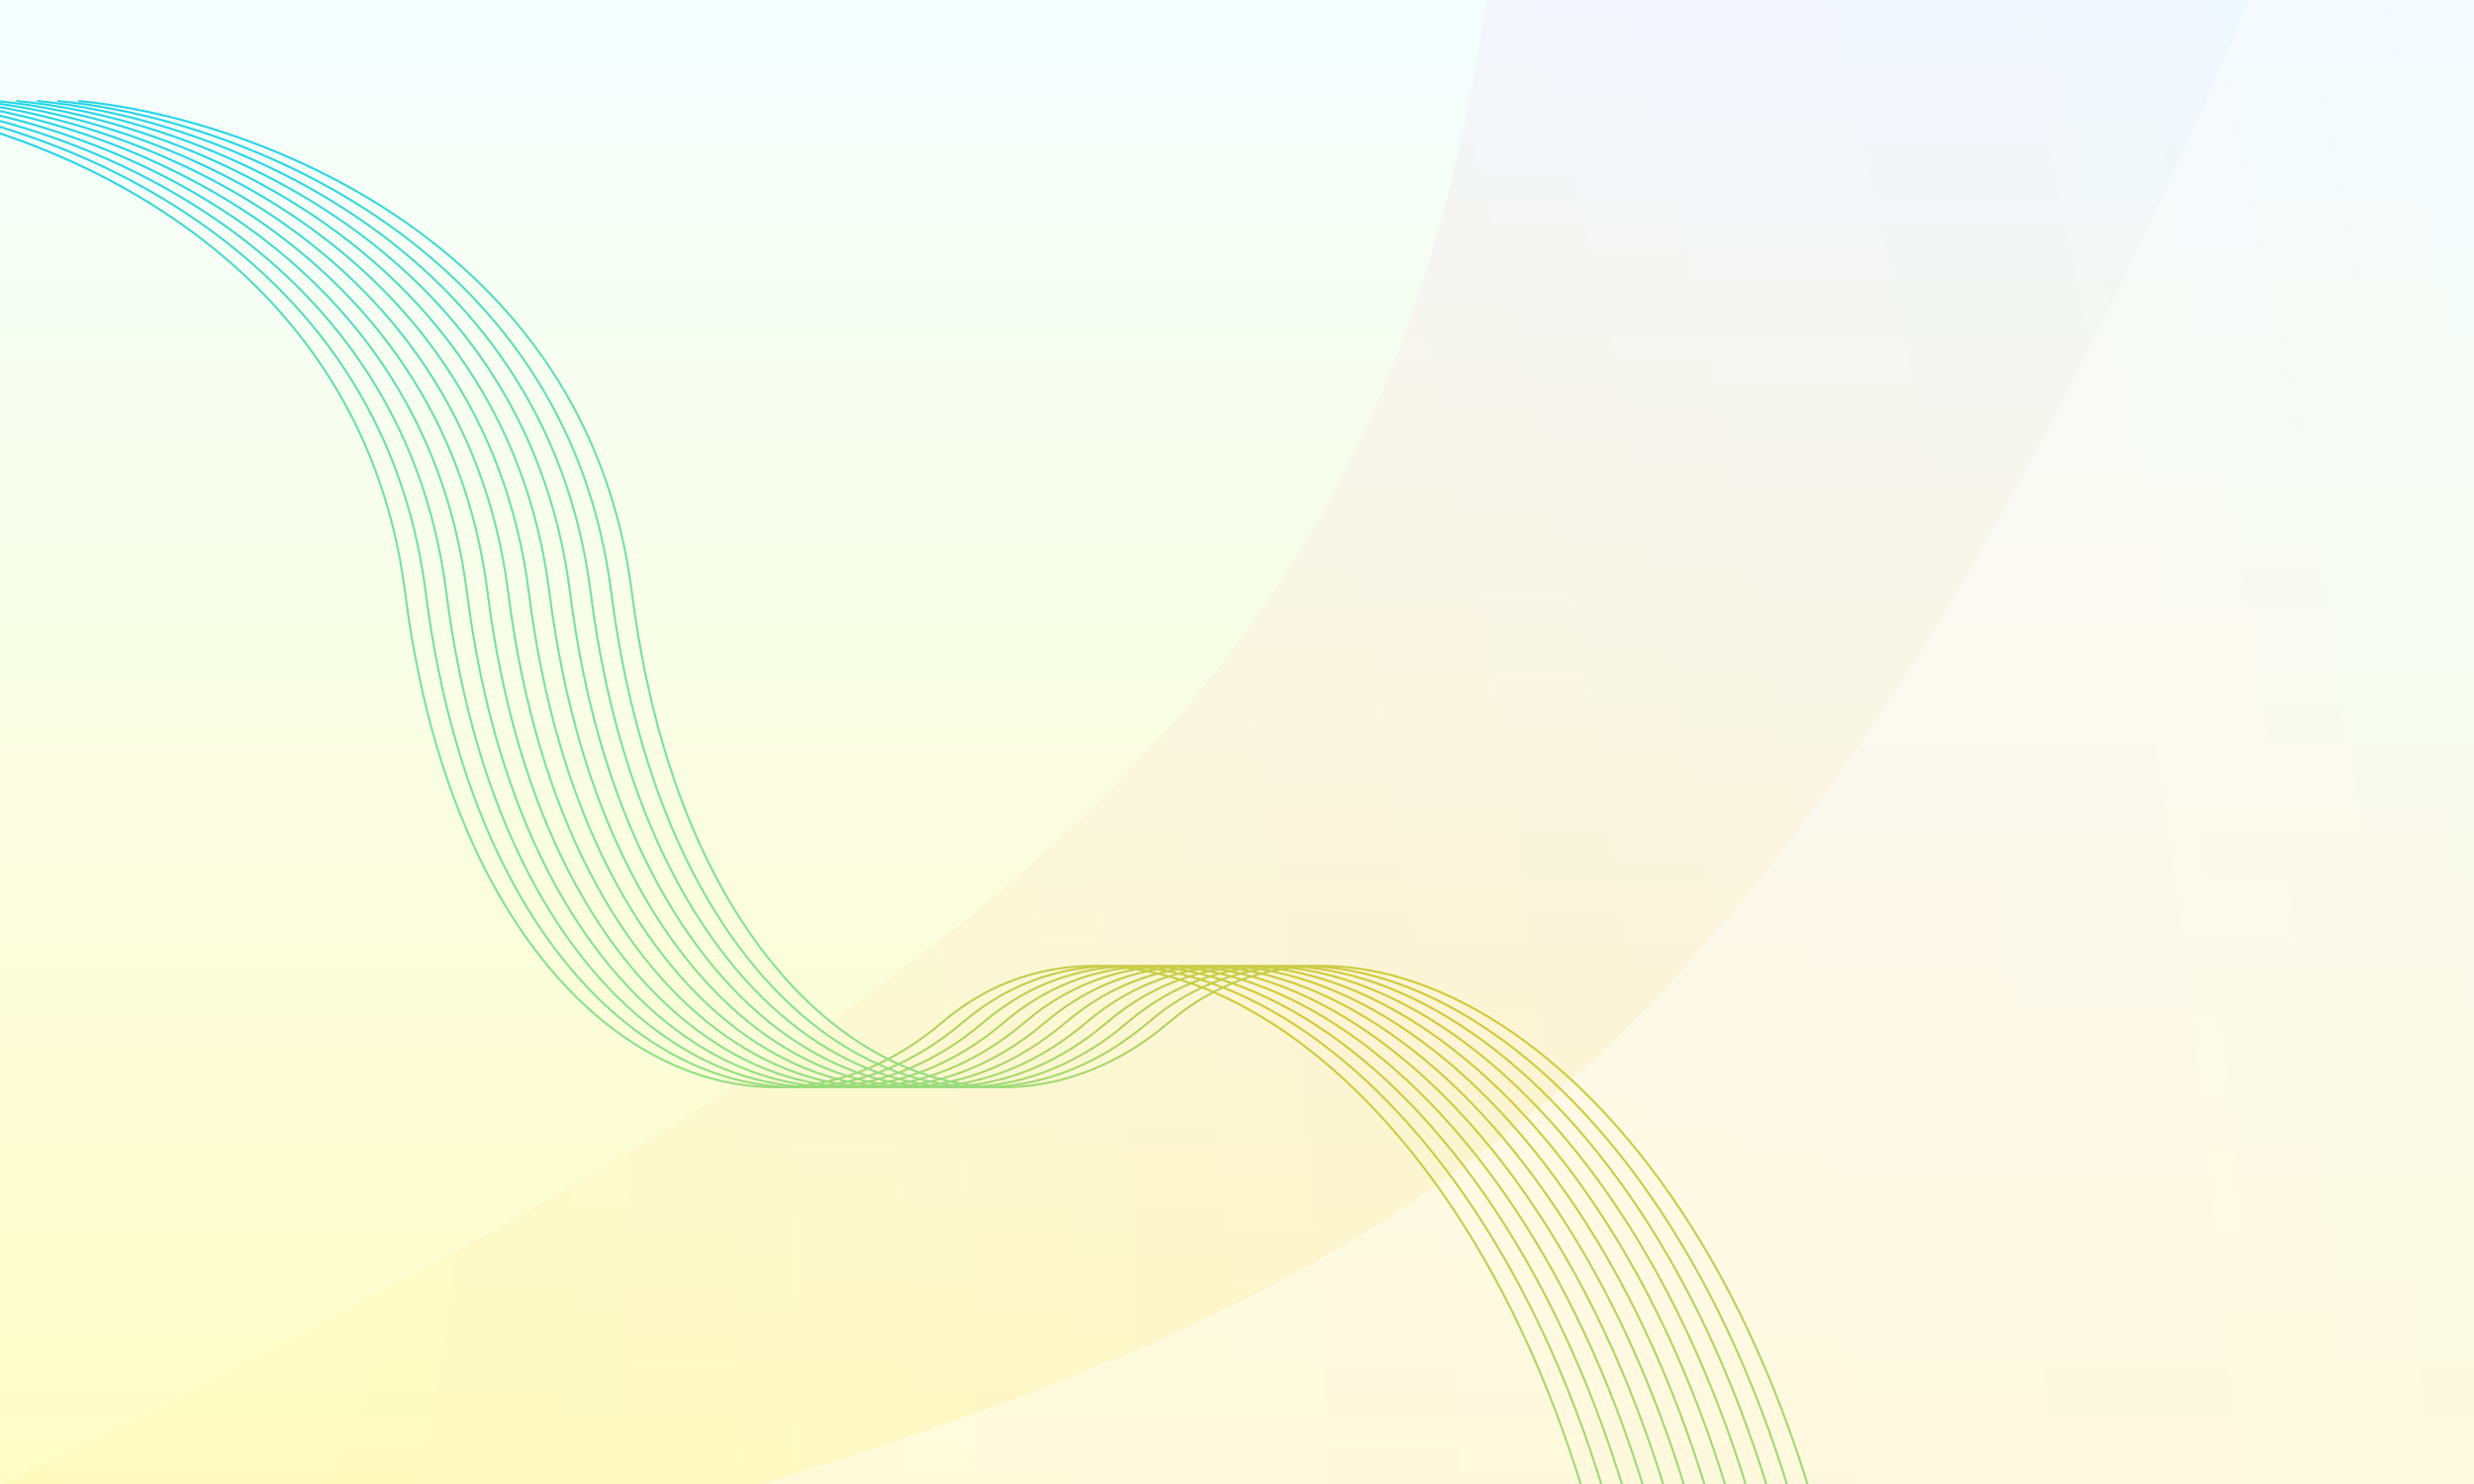
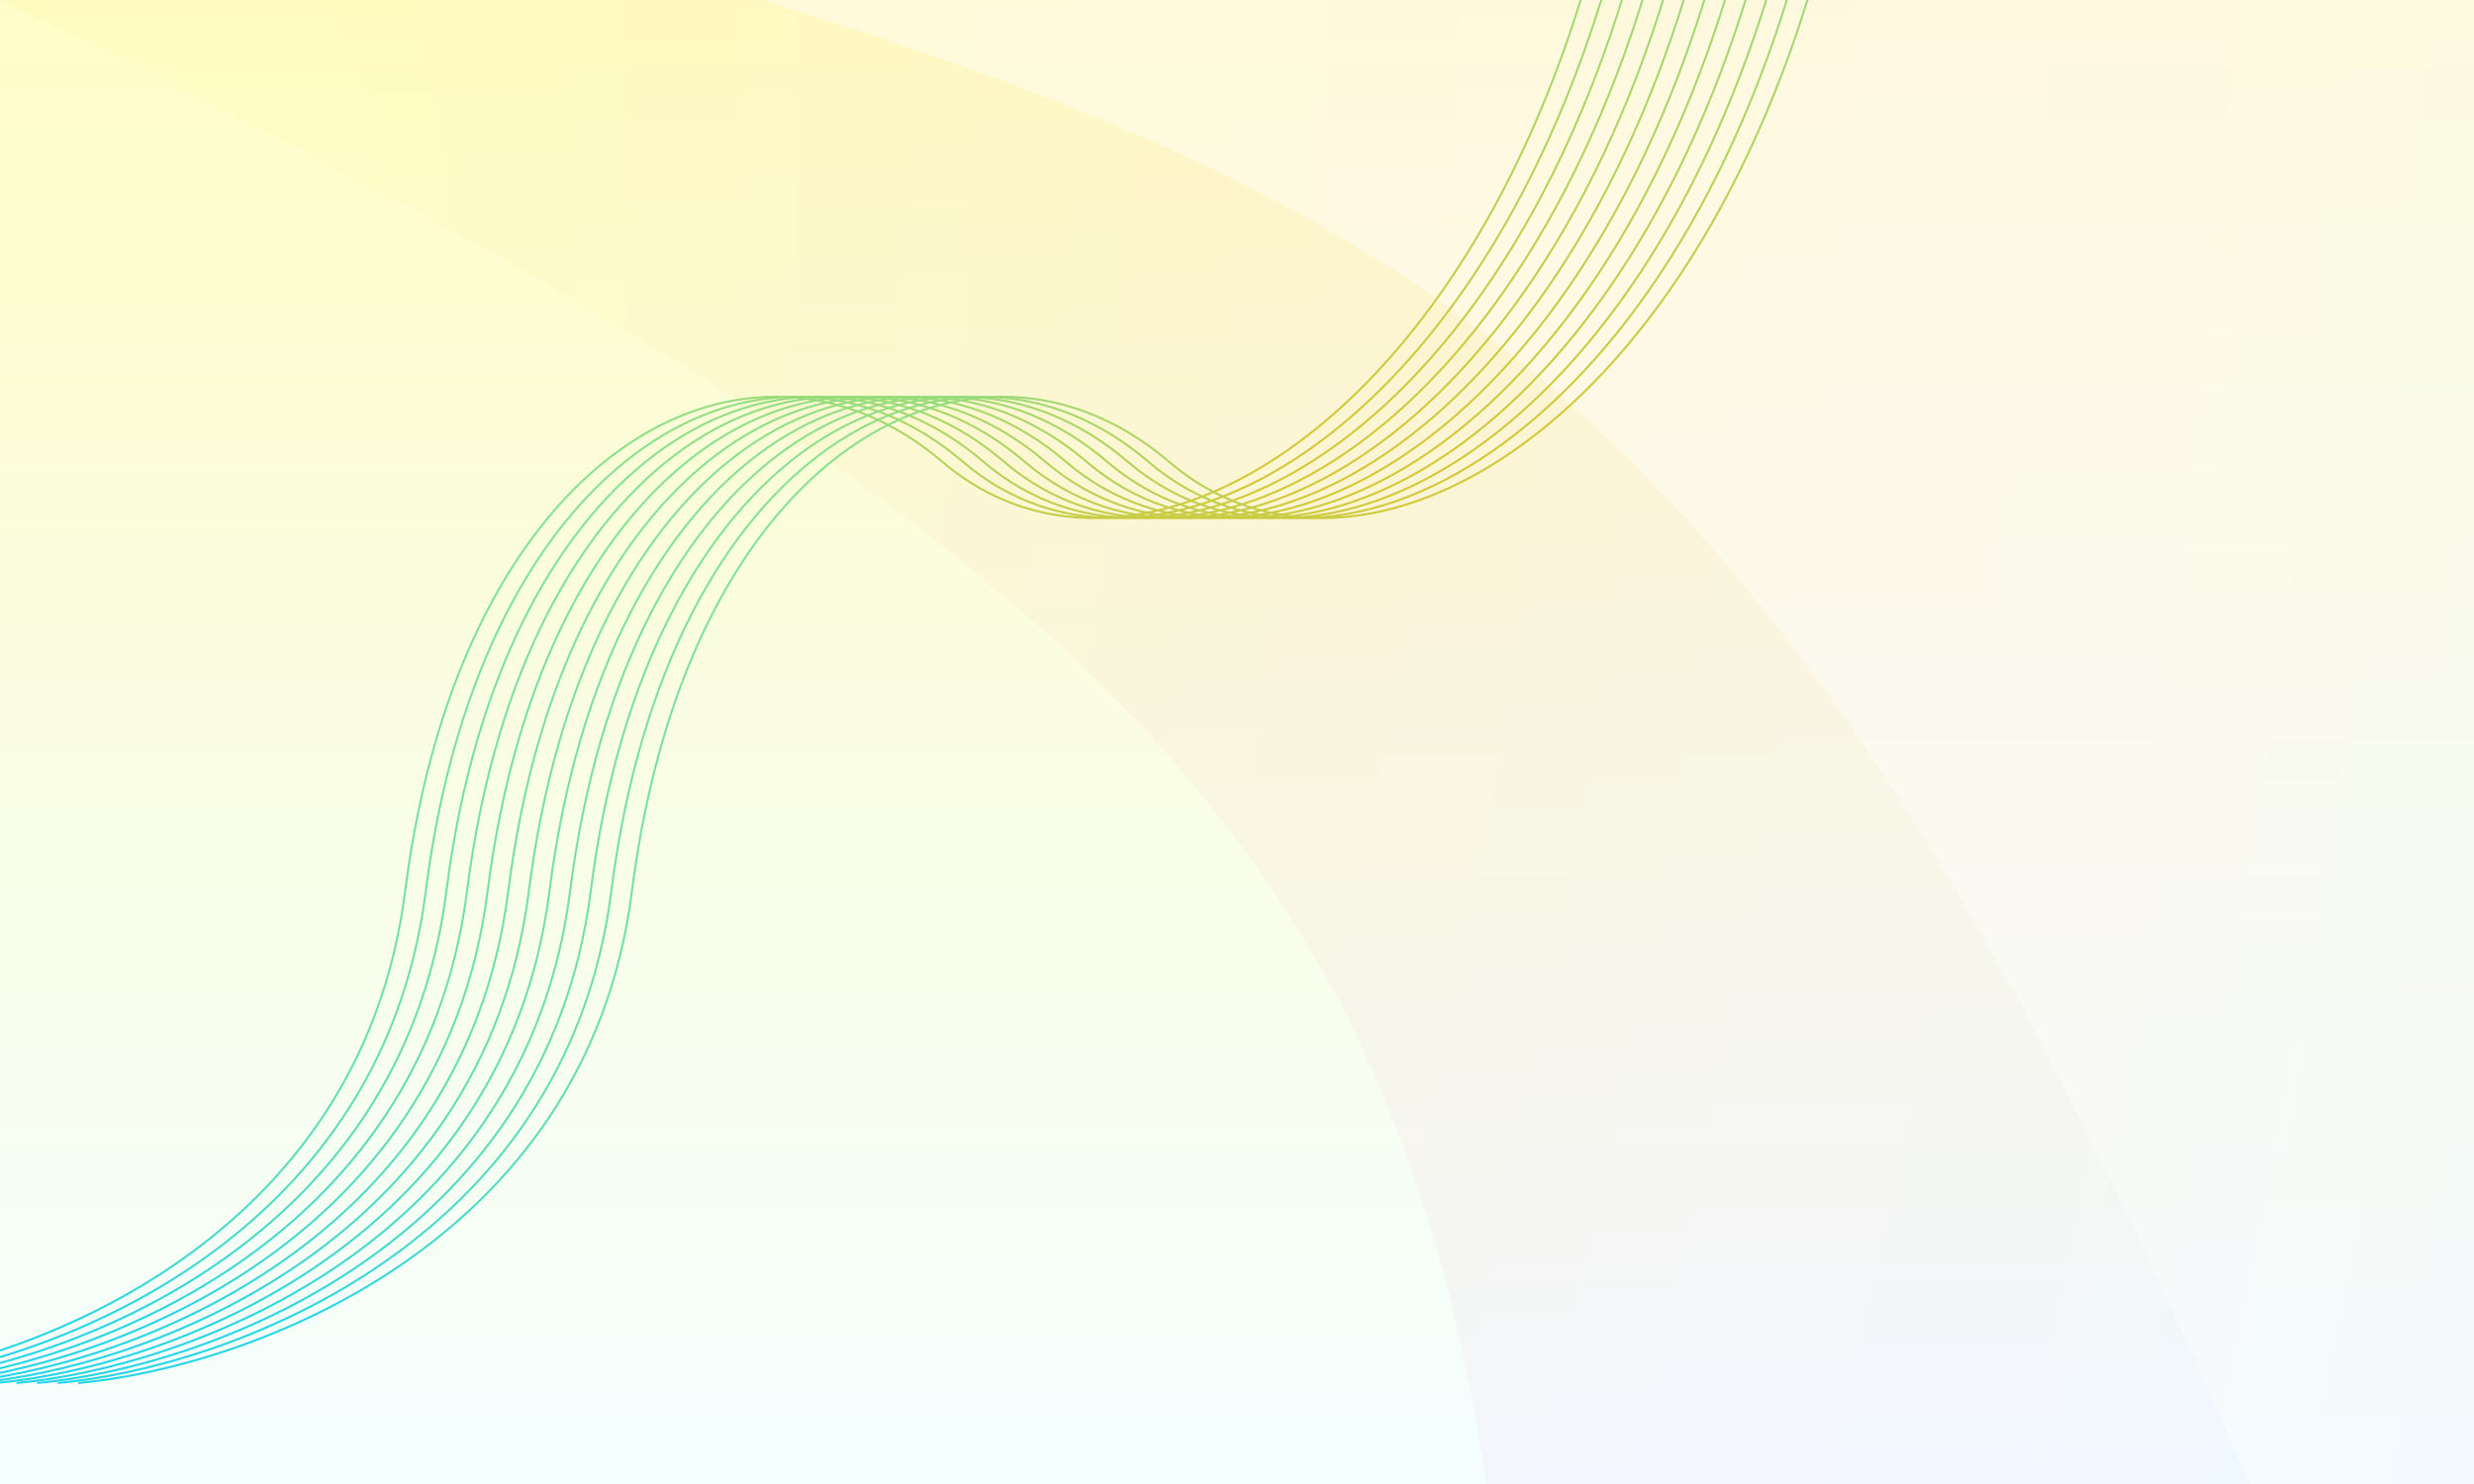
<svg xmlns="http://www.w3.org/2000/svg" width="1200" height="720" viewBox="0 0 1200 720" fill="none">
  <mask id="mask0_1166_798" style="mask-type:alpha" maskUnits="userSpaceOnUse" x="0" y="0" width="1200" height="720">
-     <rect width="1200" height="720" fill="#D9D9D9" />
+     <rect width="1200" height="720" transform="matrix(1 -8.74228e-08 -8.74228e-08 -1 0 720)" fill="#D9D9D9" />
  </mask>
  <g mask="url(#mask0_1166_798)">
-     <rect width="1200" height="720" fill="url(#paint0_linear_1166_798)" />
-     <path opacity="0.04" d="M721 0H1200V720H0C510.997 474.774 673.988 317.958 721 0Z" fill="url(#paint1_radial_1166_798)" />
-     <path opacity="0.4" d="M1091 0H1200V720H370C696.139 617.839 868.98 520.358 1091 0Z" fill="white" />
-     <path d="M-72 49C8.333 56.333 174.5 114.3 196.5 287.5C224 504 364 575.5 457 496C550 416.5 717 512 777.5 759" stroke="url(#paint2_radial_1166_798)" />
-     <path d="M-62 49C18.333 56.333 184.5 114.3 206.5 287.5C234 504 374 575.5 467 496C560 416.5 727 512 787.5 759" stroke="url(#paint3_radial_1166_798)" />
-     <path d="M-52 49C28.333 56.333 194.5 114.3 216.5 287.5C244 504 384 575.5 477 496C570 416.5 737 512 797.5 759" stroke="url(#paint4_radial_1166_798)" />
-     <path d="M-42 49C38.333 56.333 204.5 114.3 226.5 287.5C254 504 394 575.5 487 496C580 416.5 747 512 807.5 759" stroke="url(#paint5_radial_1166_798)" />
-     <path d="M-32 49C48.333 56.333 214.5 114.3 236.5 287.5C264 504 404 575.5 497 496C590 416.5 757 512 817.5 759" stroke="url(#paint6_radial_1166_798)" />
-     <path d="M-22 49C58.333 56.333 224.5 114.3 246.5 287.5C274 504 414 575.5 507 496C600 416.5 767 512 827.5 759" stroke="url(#paint7_radial_1166_798)" />
-     <path d="M-12 49C68.333 56.333 234.5 114.3 256.5 287.5C284 504 424 575.5 517 496C610 416.5 777 512 837.5 759" stroke="url(#paint8_radial_1166_798)" />
-     <path d="M-2 49C78.333 56.333 244.5 114.3 266.5 287.5C294 504 434 575.5 527 496C620 416.5 787 512 847.5 759" stroke="url(#paint9_radial_1166_798)" />
-     <path d="M8 49C88.333 56.333 254.5 114.3 276.5 287.5C304 504 444 575.5 537 496C630 416.5 797 512 857.5 759" stroke="url(#paint10_radial_1166_798)" />
-     <path d="M18 49C98.333 56.333 264.5 114.3 286.5 287.5C314 504 454 575.5 547 496C640 416.5 807 512 867.5 759" stroke="url(#paint11_radial_1166_798)" />
-     <path d="M28 49C108.333 56.333 274.5 114.3 296.5 287.5C324 504 464 575.5 557 496C650 416.5 817 512 877.5 759" stroke="url(#paint12_radial_1166_798)" />
-     <path d="M38 49C118.333 56.333 284.5 114.3 306.5 287.5C334 504 474 575.5 567 496C660 416.5 827 512 887.5 759" stroke="url(#paint13_radial_1166_798)" />
+     <rect width="1200" height="720" transform="matrix(1 -8.74228e-08 -8.74228e-08 -1 0 720)" fill="url(#paint0_linear_1166_798)" />
+     <path opacity="0.04" d="M721 720L1200 720L1200 -0L-6.29444e-05 0C510.997 245.226 673.988 402.042 721 720Z" fill="url(#paint1_radial_1166_798)" />
+     <path opacity="0.4" d="M1091 720L1200 720L1200 -7.25609e-05L370 0C696.139 102.161 868.98 199.642 1091 720Z" fill="white" />
+     <path d="M-72 671C8.333 663.667 174.5 605.7 196.5 432.5C224 216 364 144.5 457 224C550 303.5 717 208 777.5 -39" stroke="url(#paint2_radial_1166_798)" />
+     <path d="M-62 671C18.333 663.667 184.5 605.7 206.5 432.5C234 216 374 144.5 467 224C560 303.5 727 208 787.5 -39" stroke="url(#paint3_radial_1166_798)" />
+     <path d="M-52 671C28.333 663.667 194.5 605.7 216.5 432.5C244 216 384 144.5 477 224C570 303.5 737 208 797.5 -39" stroke="url(#paint4_radial_1166_798)" />
+     <path d="M-42 671C38.333 663.667 204.5 605.7 226.5 432.5C254 216 394 144.5 487 224C580 303.5 747 208 807.5 -39" stroke="url(#paint5_radial_1166_798)" />
+     <path d="M-32 671C48.333 663.667 214.5 605.7 236.5 432.5C264 216 404 144.5 497 224C590 303.5 757 208 817.5 -39" stroke="url(#paint6_radial_1166_798)" />
+     <path d="M-22 671C58.333 663.667 224.5 605.7 246.5 432.5C274 216 414 144.5 507 224C600 303.5 767 208 827.5 -39" stroke="url(#paint7_radial_1166_798)" />
+     <path d="M-12 671C68.333 663.667 234.5 605.7 256.5 432.5C284 216 424 144.5 517 224C610 303.5 777 208 837.5 -39" stroke="url(#paint8_radial_1166_798)" />
+     <path d="M-2 671C78.333 663.667 244.5 605.7 266.5 432.5C294 216 434 144.5 527 224C620 303.5 787 208 847.5 -39" stroke="url(#paint9_radial_1166_798)" />
+     <path d="M8 671C88.333 663.667 254.5 605.7 276.5 432.5C304 216 444 144.5 537 224C630 303.5 797 208 857.5 -39" stroke="url(#paint10_radial_1166_798)" />
+     <path d="M18 671C98.333 663.667 264.5 605.7 286.5 432.5C314 216 454 144.5 547 224C640 303.5 807 208 867.5 -39" stroke="url(#paint11_radial_1166_798)" />
+     <path d="M28 671C108.333 663.667 274.5 605.7 296.5 432.5C324 216 464 144.5 557 224C650 303.5 817 208 877.5 -39" stroke="url(#paint12_radial_1166_798)" />
+     <path d="M38 671C118.333 663.667 284.5 605.7 306.5 432.5C334 216 474 144.5 567 224C660 303.5 827 208 887.5 -39" stroke="url(#paint13_radial_1166_798)" />
  </g>
  <defs>
    <linearGradient id="paint0_linear_1166_798" x1="600" y1="0" x2="600" y2="720" gradientUnits="userSpaceOnUse">
      <stop stop-color="#F4FEFF" />
      <stop offset="1" stop-color="#FFFDC7" />
    </linearGradient>
-     <radialGradient id="paint1_radial_1166_798" cx="0" cy="0" r="1" gradientUnits="userSpaceOnUse" gradientTransform="translate(65.6321 491.549) rotate(-9.51539) scale(1198.55 2507.96)">
+     <radialGradient id="paint1_radial_1166_798" cx="0" cy="0" r="1" gradientUnits="userSpaceOnUse" gradientTransform="translate(65.632 228.451) rotate(9.51538) scale(1198.55 2507.96)">
      <stop stop-color="#FBF432" />
      <stop offset="0.138" stop-color="#FFBA00" />
      <stop offset="0.452" stop-color="#F7437B" />
      <stop offset="0.519" stop-color="#F6328D" />
      <stop offset="0.559" stop-color="#F332A2" />
      <stop offset="0.687" stop-color="#E732FB" />
      <stop offset="0.825" stop-color="#C93FFC" />
      <stop offset="1" stop-color="#437BFF" />
    </radialGradient>
-     <radialGradient id="paint2_radial_1166_798" cx="0" cy="0" r="1" gradientUnits="userSpaceOnUse" gradientTransform="translate(755.658 180.924) rotate(105.002) scale(906.428 715.465)">
+     <radialGradient id="paint2_radial_1166_798" cx="0" cy="0" r="1" gradientUnits="userSpaceOnUse" gradientTransform="translate(755.658 539.076) rotate(-105.002) scale(906.428 715.465)">
      <stop stop-color="#FBF432" />
      <stop offset="0.206" stop-color="#FFBA00" />
      <stop offset="0.719" stop-color="#82E397" />
      <stop offset="1" stop-color="#25D5E8" />
    </radialGradient>
-     <radialGradient id="paint3_radial_1166_798" cx="0" cy="0" r="1" gradientUnits="userSpaceOnUse" gradientTransform="translate(765.658 180.924) rotate(105.002) scale(906.428 715.465)">
+     <radialGradient id="paint3_radial_1166_798" cx="0" cy="0" r="1" gradientUnits="userSpaceOnUse" gradientTransform="translate(765.658 539.076) rotate(-105.002) scale(906.428 715.465)">
      <stop stop-color="#FBF432" />
      <stop offset="0.206" stop-color="#FFBA00" />
      <stop offset="0.719" stop-color="#82E397" />
      <stop offset="1" stop-color="#25D5E8" />
    </radialGradient>
-     <radialGradient id="paint4_radial_1166_798" cx="0" cy="0" r="1" gradientUnits="userSpaceOnUse" gradientTransform="translate(775.658 180.924) rotate(105.002) scale(906.428 715.465)">
+     <radialGradient id="paint4_radial_1166_798" cx="0" cy="0" r="1" gradientUnits="userSpaceOnUse" gradientTransform="translate(775.658 539.076) rotate(-105.002) scale(906.428 715.465)">
      <stop stop-color="#FBF432" />
      <stop offset="0.206" stop-color="#FFBA00" />
      <stop offset="0.719" stop-color="#82E397" />
      <stop offset="1" stop-color="#25D5E8" />
    </radialGradient>
-     <radialGradient id="paint5_radial_1166_798" cx="0" cy="0" r="1" gradientUnits="userSpaceOnUse" gradientTransform="translate(785.658 180.924) rotate(105.002) scale(906.428 715.465)">
+     <radialGradient id="paint5_radial_1166_798" cx="0" cy="0" r="1" gradientUnits="userSpaceOnUse" gradientTransform="translate(785.658 539.076) rotate(-105.002) scale(906.428 715.465)">
      <stop stop-color="#FBF432" />
      <stop offset="0.206" stop-color="#FFBA00" />
      <stop offset="0.719" stop-color="#82E397" />
      <stop offset="1" stop-color="#25D5E8" />
    </radialGradient>
-     <radialGradient id="paint6_radial_1166_798" cx="0" cy="0" r="1" gradientUnits="userSpaceOnUse" gradientTransform="translate(795.658 180.924) rotate(105.002) scale(906.428 715.465)">
+     <radialGradient id="paint6_radial_1166_798" cx="0" cy="0" r="1" gradientUnits="userSpaceOnUse" gradientTransform="translate(795.658 539.076) rotate(-105.002) scale(906.428 715.465)">
      <stop stop-color="#FBF432" />
      <stop offset="0.206" stop-color="#FFBA00" />
      <stop offset="0.719" stop-color="#82E397" />
      <stop offset="1" stop-color="#25D5E8" />
    </radialGradient>
-     <radialGradient id="paint7_radial_1166_798" cx="0" cy="0" r="1" gradientUnits="userSpaceOnUse" gradientTransform="translate(805.658 180.924) rotate(105.002) scale(906.428 715.465)">
+     <radialGradient id="paint7_radial_1166_798" cx="0" cy="0" r="1" gradientUnits="userSpaceOnUse" gradientTransform="translate(805.658 539.076) rotate(-105.002) scale(906.428 715.465)">
      <stop stop-color="#FBF432" />
      <stop offset="0.206" stop-color="#FFBA00" />
      <stop offset="0.719" stop-color="#82E397" />
      <stop offset="1" stop-color="#25D5E8" />
    </radialGradient>
-     <radialGradient id="paint8_radial_1166_798" cx="0" cy="0" r="1" gradientUnits="userSpaceOnUse" gradientTransform="translate(815.658 180.924) rotate(105.002) scale(906.428 715.465)">
+     <radialGradient id="paint8_radial_1166_798" cx="0" cy="0" r="1" gradientUnits="userSpaceOnUse" gradientTransform="translate(815.658 539.076) rotate(-105.002) scale(906.428 715.465)">
      <stop stop-color="#FBF432" />
      <stop offset="0.206" stop-color="#FFBA00" />
      <stop offset="0.719" stop-color="#82E397" />
      <stop offset="1" stop-color="#25D5E8" />
    </radialGradient>
-     <radialGradient id="paint9_radial_1166_798" cx="0" cy="0" r="1" gradientUnits="userSpaceOnUse" gradientTransform="translate(825.658 180.924) rotate(105.002) scale(906.428 715.465)">
+     <radialGradient id="paint9_radial_1166_798" cx="0" cy="0" r="1" gradientUnits="userSpaceOnUse" gradientTransform="translate(825.658 539.076) rotate(-105.002) scale(906.428 715.465)">
      <stop stop-color="#FBF432" />
      <stop offset="0.206" stop-color="#FFBA00" />
      <stop offset="0.719" stop-color="#82E397" />
      <stop offset="1" stop-color="#25D5E8" />
    </radialGradient>
-     <radialGradient id="paint10_radial_1166_798" cx="0" cy="0" r="1" gradientUnits="userSpaceOnUse" gradientTransform="translate(835.658 180.924) rotate(105.002) scale(906.428 715.465)">
+     <radialGradient id="paint10_radial_1166_798" cx="0" cy="0" r="1" gradientUnits="userSpaceOnUse" gradientTransform="translate(835.658 539.076) rotate(-105.002) scale(906.428 715.465)">
      <stop stop-color="#FBF432" />
      <stop offset="0.206" stop-color="#FFBA00" />
      <stop offset="0.719" stop-color="#82E397" />
      <stop offset="1" stop-color="#25D5E8" />
    </radialGradient>
-     <radialGradient id="paint11_radial_1166_798" cx="0" cy="0" r="1" gradientUnits="userSpaceOnUse" gradientTransform="translate(845.658 180.924) rotate(105.002) scale(906.428 715.465)">
+     <radialGradient id="paint11_radial_1166_798" cx="0" cy="0" r="1" gradientUnits="userSpaceOnUse" gradientTransform="translate(845.658 539.076) rotate(-105.002) scale(906.428 715.465)">
      <stop stop-color="#FBF432" />
      <stop offset="0.206" stop-color="#FFBA00" />
      <stop offset="0.719" stop-color="#82E397" />
      <stop offset="1" stop-color="#25D5E8" />
    </radialGradient>
-     <radialGradient id="paint12_radial_1166_798" cx="0" cy="0" r="1" gradientUnits="userSpaceOnUse" gradientTransform="translate(855.658 180.924) rotate(105.002) scale(906.428 715.465)">
+     <radialGradient id="paint12_radial_1166_798" cx="0" cy="0" r="1" gradientUnits="userSpaceOnUse" gradientTransform="translate(855.658 539.076) rotate(-105.002) scale(906.428 715.465)">
      <stop stop-color="#FBF432" />
      <stop offset="0.206" stop-color="#FFBA00" />
      <stop offset="0.719" stop-color="#82E397" />
      <stop offset="1" stop-color="#25D5E8" />
    </radialGradient>
-     <radialGradient id="paint13_radial_1166_798" cx="0" cy="0" r="1" gradientUnits="userSpaceOnUse" gradientTransform="translate(865.658 180.924) rotate(105.002) scale(906.428 715.465)">
+     <radialGradient id="paint13_radial_1166_798" cx="0" cy="0" r="1" gradientUnits="userSpaceOnUse" gradientTransform="translate(865.658 539.076) rotate(-105.002) scale(906.428 715.465)">
      <stop stop-color="#FBF432" />
      <stop offset="0.206" stop-color="#FFBA00" />
      <stop offset="0.719" stop-color="#82E397" />
      <stop offset="1" stop-color="#25D5E8" />
    </radialGradient>
  </defs>
</svg>
